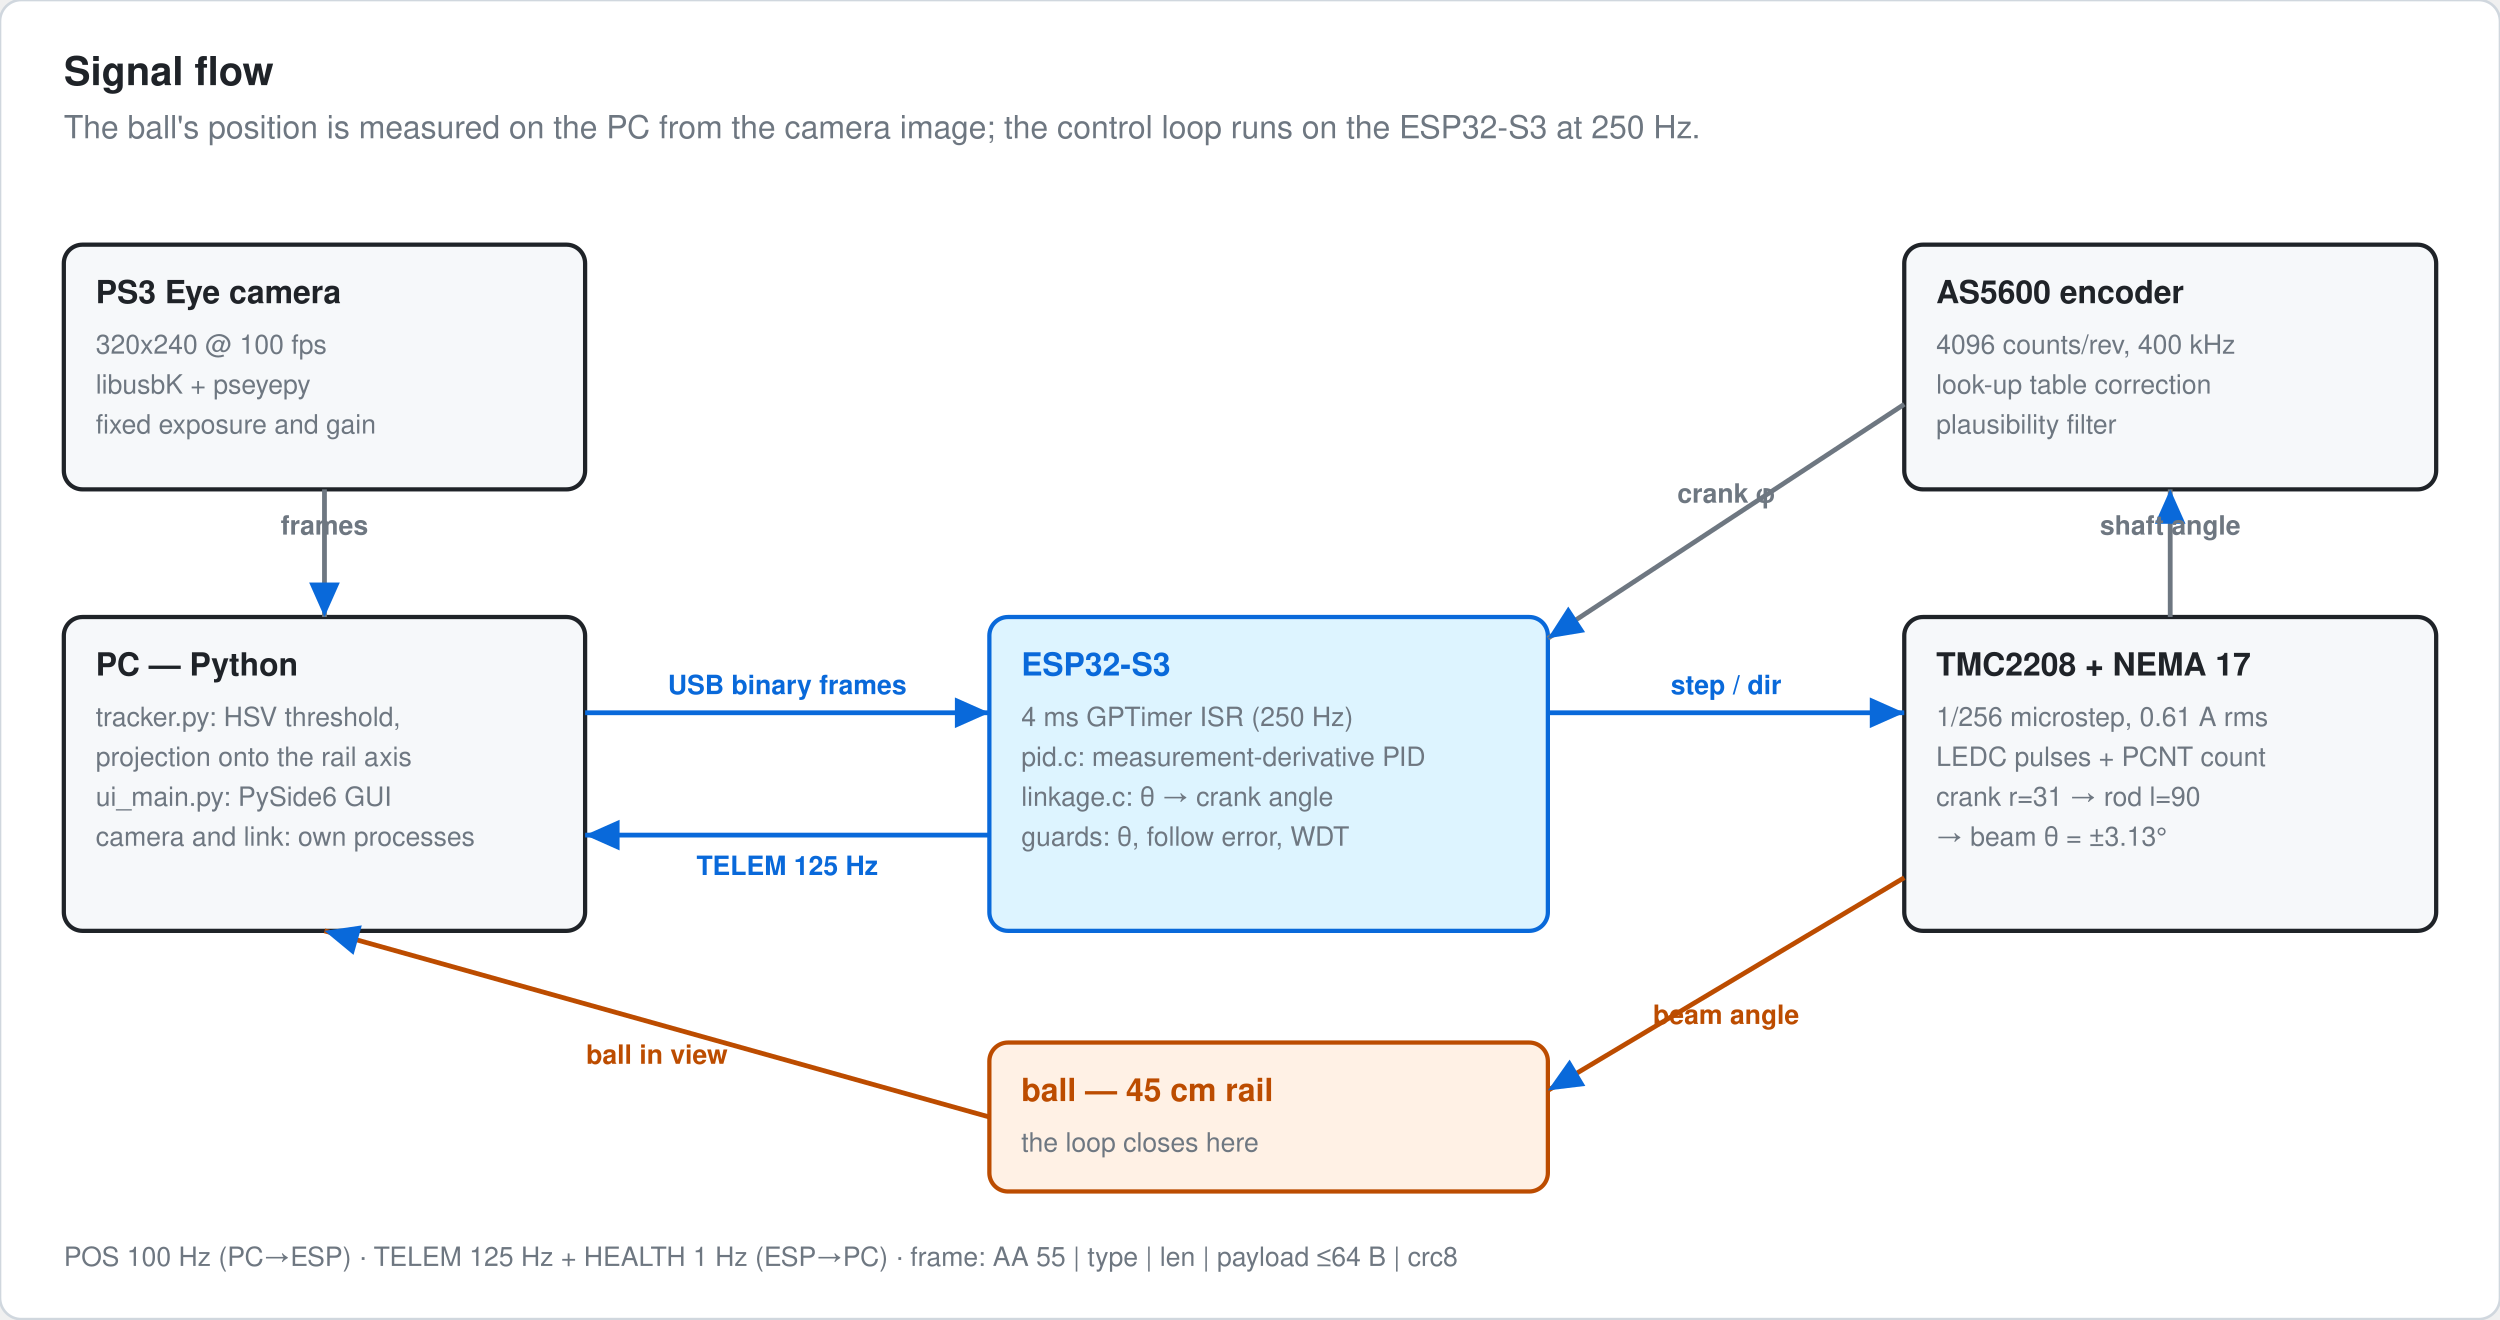
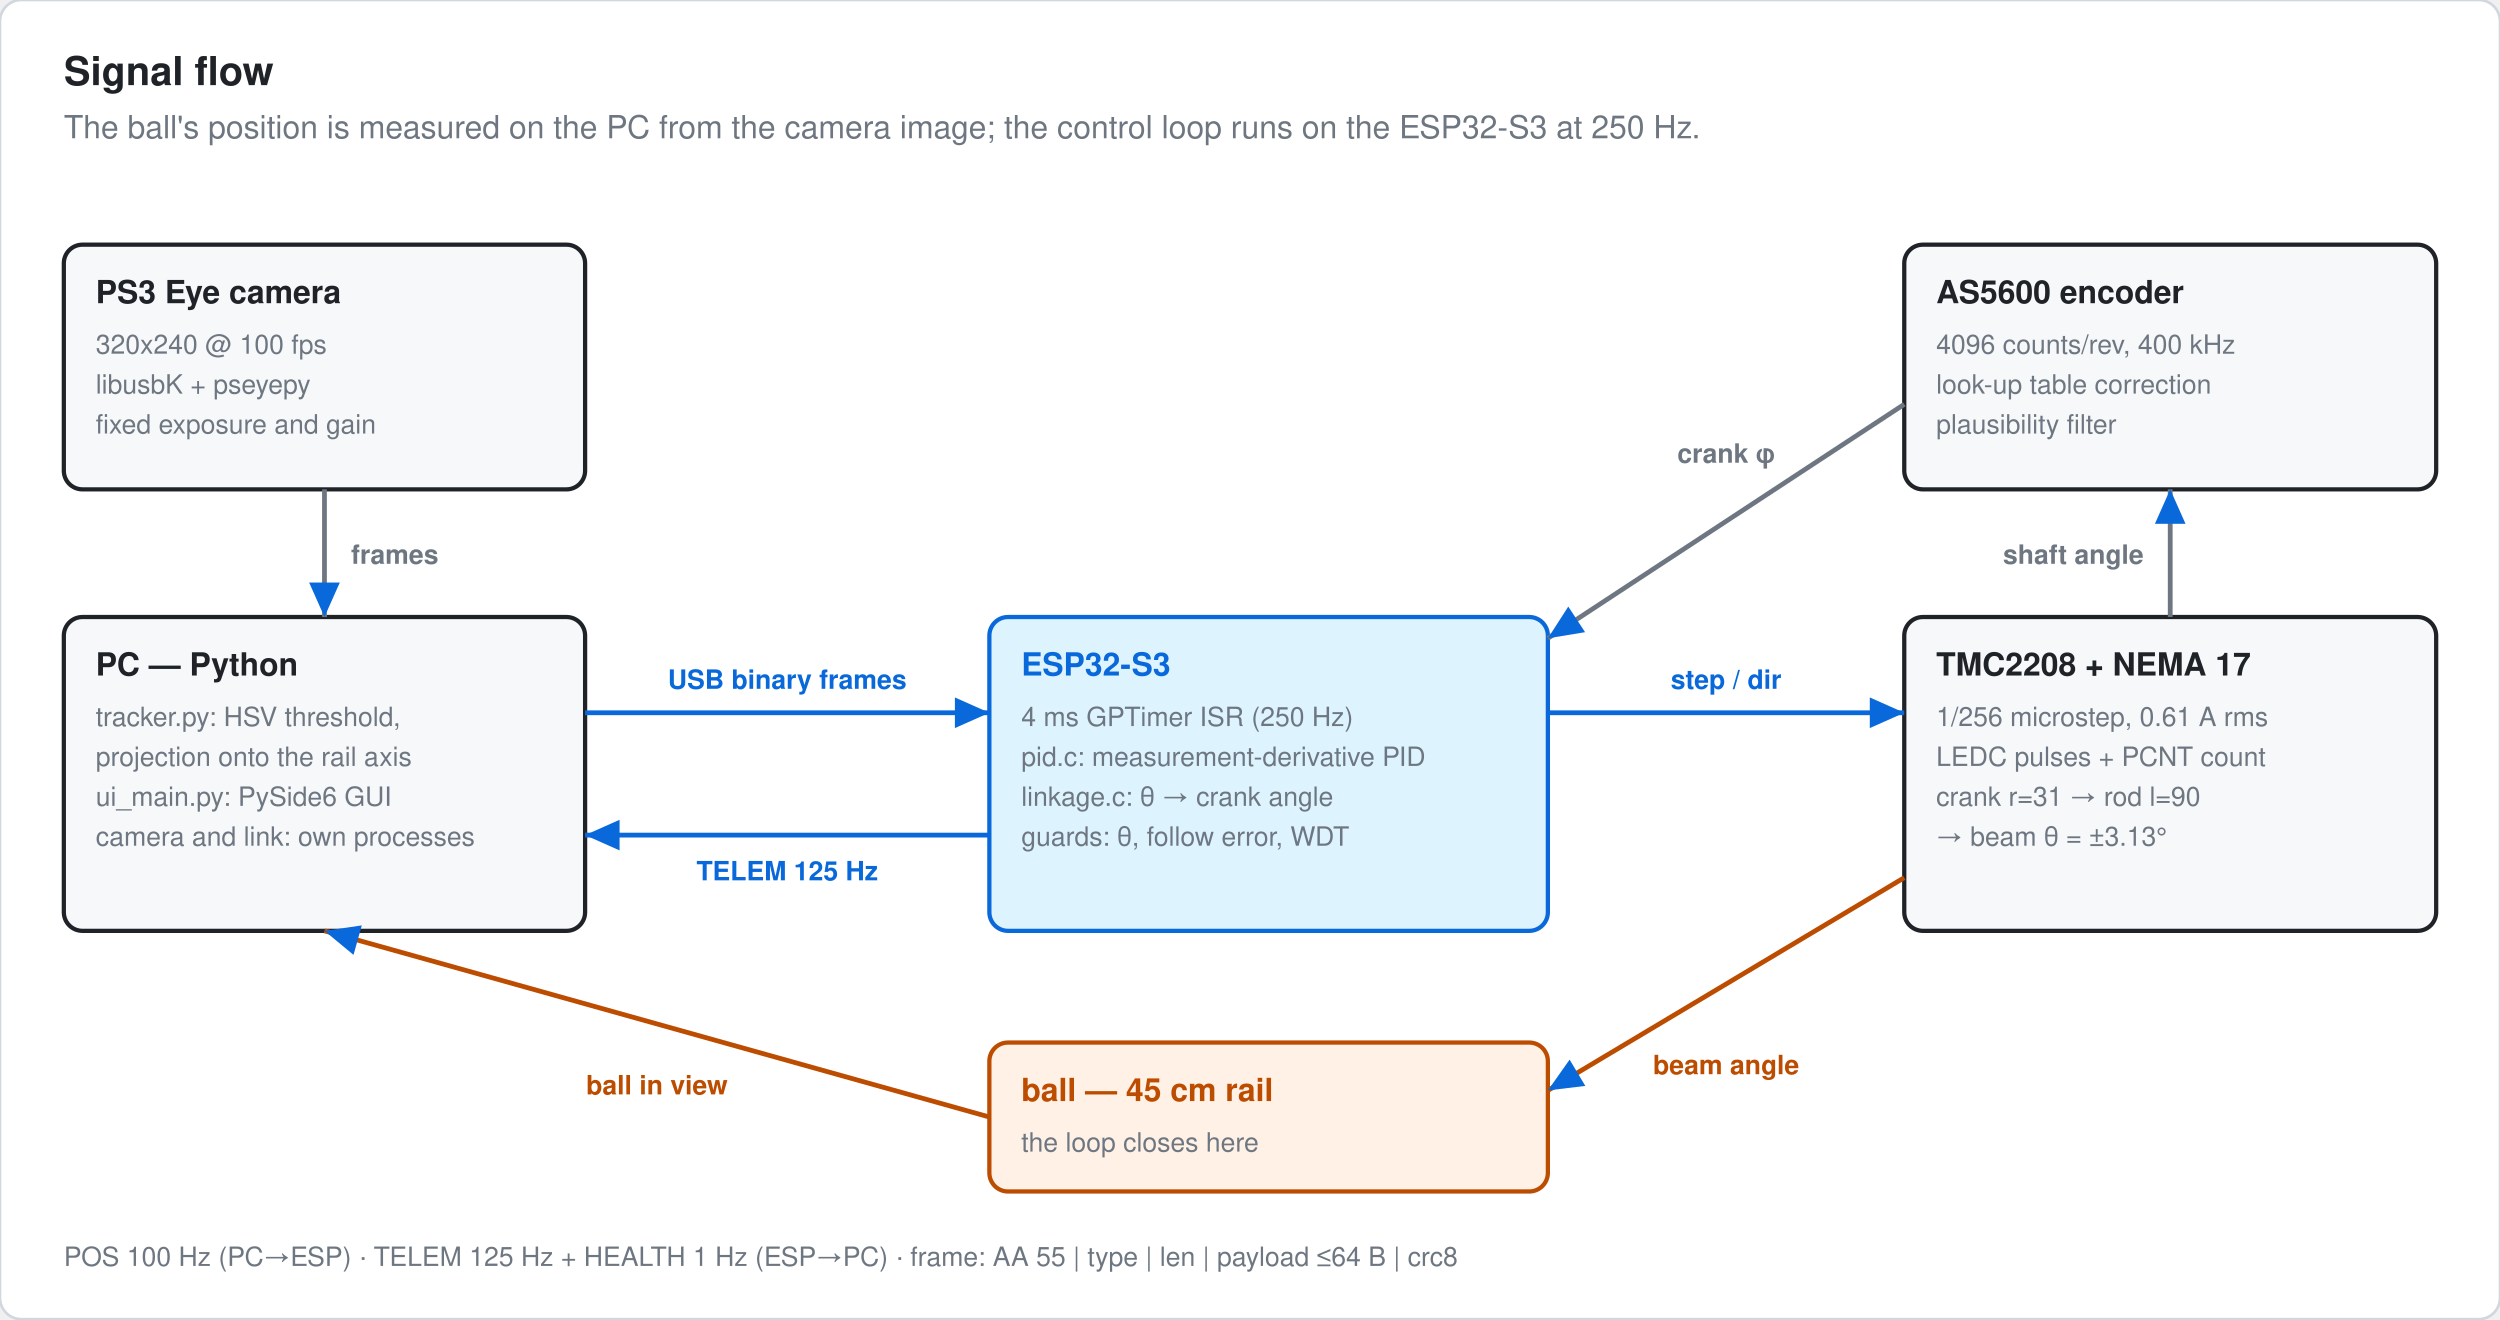
<svg xmlns="http://www.w3.org/2000/svg" viewBox="0 0 940 496" width="940" height="496" role="img">
  <rect x="0" y="0" width="940" height="496" rx="8" fill="#ffffff" stroke="#d0d7de" />
  <text x="24.0" y="32.0" font-family="Segoe UI, Helvetica, Arial, sans-serif" font-size="15" fill="#1f2328" text-anchor="start" font-weight="600">Signal flow</text>
  <text x="24.0" y="52.0" font-family="Segoe UI, Helvetica, Arial, sans-serif" font-size="12" fill="#6e7781" text-anchor="start" font-weight="400">The ball's position is measured on the PC from the camera image; the control loop runs on the ESP32-S3 at 250 Hz.</text>
  <defs>
    <marker id="ar" viewBox="0 0 10 10" refX="9" refY="5" markerWidth="8" markerHeight="8" orient="auto">
      <path d="M0,1 L9,5 L0,9" fill="#0969da" />
    </marker>
  </defs>
  <rect x="24.0" y="92.0" width="196.0" height="92.0" rx="7" fill="#f6f8fa" stroke="#1f2328" stroke-width="1.6" />
  <text x="36.0" y="114.0" font-family="Segoe UI, Helvetica, Arial, sans-serif" font-size="12" fill="#1f2328" text-anchor="start" font-weight="600">PS3 Eye camera</text>
  <text x="36.0" y="133.0" font-family="Segoe UI, Helvetica, Arial, sans-serif" font-size="10" fill="#6e7781" text-anchor="start" font-weight="400">320x240 @ 100 fps</text>
  <text x="36.0" y="148.0" font-family="Segoe UI, Helvetica, Arial, sans-serif" font-size="10" fill="#6e7781" text-anchor="start" font-weight="400">libusbK + pseyepy</text>
  <text x="36.0" y="163.0" font-family="Segoe UI, Helvetica, Arial, sans-serif" font-size="10" fill="#6e7781" text-anchor="start" font-weight="400">fixed exposure and gain</text>
  <rect x="24.0" y="232.0" width="196.0" height="118.0" rx="7" fill="#f6f8fa" stroke="#1f2328" stroke-width="1.6" />
  <text x="36.0" y="254.0" font-family="Segoe UI, Helvetica, Arial, sans-serif" font-size="12" fill="#1f2328" text-anchor="start" font-weight="600">PC — Python</text>
  <text x="36.0" y="273.0" font-family="Segoe UI, Helvetica, Arial, sans-serif" font-size="10" fill="#6e7781" text-anchor="start" font-weight="400">tracker.py: HSV threshold,</text>
  <text x="36.0" y="288.0" font-family="Segoe UI, Helvetica, Arial, sans-serif" font-size="10" fill="#6e7781" text-anchor="start" font-weight="400">projection onto the rail axis</text>
  <text x="36.0" y="303.0" font-family="Segoe UI, Helvetica, Arial, sans-serif" font-size="10" fill="#6e7781" text-anchor="start" font-weight="400">ui_main.py: PySide6 GUI</text>
  <text x="36.0" y="318.0" font-family="Segoe UI, Helvetica, Arial, sans-serif" font-size="10" fill="#6e7781" text-anchor="start" font-weight="400">camera and link: own processes</text>
  <rect x="372.0" y="232.0" width="210.0" height="118.0" rx="7" fill="#ddf4ff" stroke="#0969da" stroke-width="1.6" />
  <text x="384.0" y="254.0" font-family="Segoe UI, Helvetica, Arial, sans-serif" font-size="12" fill="#0969da" text-anchor="start" font-weight="600">ESP32-S3</text>
  <text x="384.0" y="273.0" font-family="Segoe UI, Helvetica, Arial, sans-serif" font-size="10" fill="#6e7781" text-anchor="start" font-weight="400">4 ms GPTimer ISR (250 Hz)</text>
  <text x="384.0" y="288.0" font-family="Segoe UI, Helvetica, Arial, sans-serif" font-size="10" fill="#6e7781" text-anchor="start" font-weight="400">pid.c: measurement-derivative PID</text>
  <text x="384.0" y="303.0" font-family="Segoe UI, Helvetica, Arial, sans-serif" font-size="10" fill="#6e7781" text-anchor="start" font-weight="400">linkage.c: θ → crank angle</text>
  <text x="384.0" y="318.0" font-family="Segoe UI, Helvetica, Arial, sans-serif" font-size="10" fill="#6e7781" text-anchor="start" font-weight="400">guards: θ, follow error, WDT</text>
  <rect x="716.0" y="92.0" width="200.0" height="92.0" rx="7" fill="#f6f8fa" stroke="#1f2328" stroke-width="1.6" />
  <text x="728.0" y="114.0" font-family="Segoe UI, Helvetica, Arial, sans-serif" font-size="12" fill="#1f2328" text-anchor="start" font-weight="600">AS5600 encoder</text>
  <text x="728.0" y="133.0" font-family="Segoe UI, Helvetica, Arial, sans-serif" font-size="10" fill="#6e7781" text-anchor="start" font-weight="400">4096 counts/rev, 400 kHz</text>
  <text x="728.0" y="148.0" font-family="Segoe UI, Helvetica, Arial, sans-serif" font-size="10" fill="#6e7781" text-anchor="start" font-weight="400">look-up table correction</text>
  <text x="728.0" y="163.0" font-family="Segoe UI, Helvetica, Arial, sans-serif" font-size="10" fill="#6e7781" text-anchor="start" font-weight="400">plausibility filter</text>
  <rect x="716.0" y="232.0" width="200.0" height="118.0" rx="7" fill="#f6f8fa" stroke="#1f2328" stroke-width="1.6" />
  <text x="728.0" y="254.0" font-family="Segoe UI, Helvetica, Arial, sans-serif" font-size="12" fill="#1f2328" text-anchor="start" font-weight="600">TMC2208 + NEMA 17</text>
  <text x="728.0" y="273.0" font-family="Segoe UI, Helvetica, Arial, sans-serif" font-size="10" fill="#6e7781" text-anchor="start" font-weight="400">1/256 microstep, 0.61 A rms</text>
  <text x="728.0" y="288.0" font-family="Segoe UI, Helvetica, Arial, sans-serif" font-size="10" fill="#6e7781" text-anchor="start" font-weight="400">LEDC pulses + PCNT count</text>
  <text x="728.0" y="303.0" font-family="Segoe UI, Helvetica, Arial, sans-serif" font-size="10" fill="#6e7781" text-anchor="start" font-weight="400">crank r=31 → rod l=90</text>
  <text x="728.0" y="318.0" font-family="Segoe UI, Helvetica, Arial, sans-serif" font-size="10" fill="#6e7781" text-anchor="start" font-weight="400">→ beam θ = ±3.13°</text>
  <rect x="372.0" y="392.0" width="210.0" height="56.0" rx="7" fill="#fff1e5" stroke="#bc4c00" stroke-width="1.6" />
  <text x="384.0" y="414.0" font-family="Segoe UI, Helvetica, Arial, sans-serif" font-size="12" fill="#bc4c00" text-anchor="start" font-weight="600">ball — 45 cm rail</text>
  <text x="384.0" y="433.0" font-family="Segoe UI, Helvetica, Arial, sans-serif" font-size="10" fill="#6e7781" text-anchor="start" font-weight="400">the loop closes here</text>
  <line x1="122.0" y1="184.0" x2="122.0" y2="232.0" stroke="#6e7781" stroke-width="1.8" marker-end="url(#ar)" />
-   <text x="122.0" y="201.0" font-family="Segoe UI, Helvetica, Arial, sans-serif" font-size="10" fill="#6e7781" text-anchor="middle" font-weight="600">frames</text>
+   <text x="132.0" y="212.0" font-family="Segoe UI, Helvetica, Arial, sans-serif" font-size="10" fill="#6e7781" text-anchor="start" font-weight="600">frames</text>
  <line x1="220.0" y1="268.0" x2="372.0" y2="268.0" stroke="#0969da" stroke-width="1.8" marker-end="url(#ar)" />
-   <text x="296.0" y="261.0" font-family="Segoe UI, Helvetica, Arial, sans-serif" font-size="10" fill="#0969da" text-anchor="middle" font-weight="600">USB binary frames</text>
+   <text x="296.0" y="259.0" font-family="Segoe UI, Helvetica, Arial, sans-serif" font-size="10" fill="#0969da" text-anchor="middle" font-weight="600">USB binary frames</text>
  <line x1="372.0" y1="314.0" x2="220.0" y2="314.0" stroke="#0969da" stroke-width="1.8" marker-end="url(#ar)" />
-   <text x="296.0" y="329.0" font-family="Segoe UI, Helvetica, Arial, sans-serif" font-size="10" fill="#0969da" text-anchor="middle" font-weight="600">TELEM 125 Hz</text>
+   <text x="296.0" y="331.0" font-family="Segoe UI, Helvetica, Arial, sans-serif" font-size="10" fill="#0969da" text-anchor="middle" font-weight="600">TELEM 125 Hz</text>
  <line x1="582.0" y1="268.0" x2="716.0" y2="268.0" stroke="#0969da" stroke-width="1.8" marker-end="url(#ar)" />
-   <text x="649.0" y="261.0" font-family="Segoe UI, Helvetica, Arial, sans-serif" font-size="10" fill="#0969da" text-anchor="middle" font-weight="600">step / dir</text>
+   <text x="649.0" y="259.0" font-family="Segoe UI, Helvetica, Arial, sans-serif" font-size="10" fill="#0969da" text-anchor="middle" font-weight="600">step / dir</text>
  <line x1="816.0" y1="232.0" x2="816.0" y2="184.0" stroke="#6e7781" stroke-width="1.8" marker-end="url(#ar)" />
-   <text x="816.0" y="201.0" font-family="Segoe UI, Helvetica, Arial, sans-serif" font-size="10" fill="#6e7781" text-anchor="middle" font-weight="600">shaft angle</text>
+   <text x="806.0" y="212.0" font-family="Segoe UI, Helvetica, Arial, sans-serif" font-size="10" fill="#6e7781" text-anchor="end" font-weight="600">shaft angle</text>
  <line x1="716.0" y1="152.0" x2="582.0" y2="240.0" stroke="#6e7781" stroke-width="1.8" marker-end="url(#ar)" />
-   <text x="649.0" y="189.0" font-family="Segoe UI, Helvetica, Arial, sans-serif" font-size="10" fill="#6e7781" text-anchor="middle" font-weight="600">crank φ</text>
+   <text x="649.0" y="174.0" font-family="Segoe UI, Helvetica, Arial, sans-serif" font-size="10" fill="#6e7781" text-anchor="middle" font-weight="600">crank φ</text>
  <line x1="716.0" y1="330.0" x2="582.0" y2="410.0" stroke="#bc4c00" stroke-width="1.8" marker-end="url(#ar)" />
-   <text x="649.0" y="385.0" font-family="Segoe UI, Helvetica, Arial, sans-serif" font-size="10" fill="#bc4c00" text-anchor="middle" font-weight="600">beam angle</text>
+   <text x="649.0" y="403.9" font-family="Segoe UI, Helvetica, Arial, sans-serif" font-size="10" fill="#bc4c00" text-anchor="middle" font-weight="600">beam angle</text>
  <line x1="372.0" y1="420.0" x2="122.0" y2="350.0" stroke="#bc4c00" stroke-width="1.8" marker-end="url(#ar)" />
-   <text x="247.0" y="400.0" font-family="Segoe UI, Helvetica, Arial, sans-serif" font-size="10" fill="#bc4c00" text-anchor="middle" font-weight="600">ball in view</text>
+   <text x="247.0" y="411.5" font-family="Segoe UI, Helvetica, Arial, sans-serif" font-size="10" fill="#bc4c00" text-anchor="middle" font-weight="600">ball in view</text>
  <text x="24.0" y="476.0" font-family="Segoe UI, Helvetica, Arial, sans-serif" font-size="10" fill="#6e7781" text-anchor="start" font-weight="400">POS 100 Hz (PC→ESP) · TELEM 125 Hz + HEALTH 1 Hz (ESP→PC) · frame: AA 55 | type | len | payload ≤64 B | crc8</text>
</svg>
